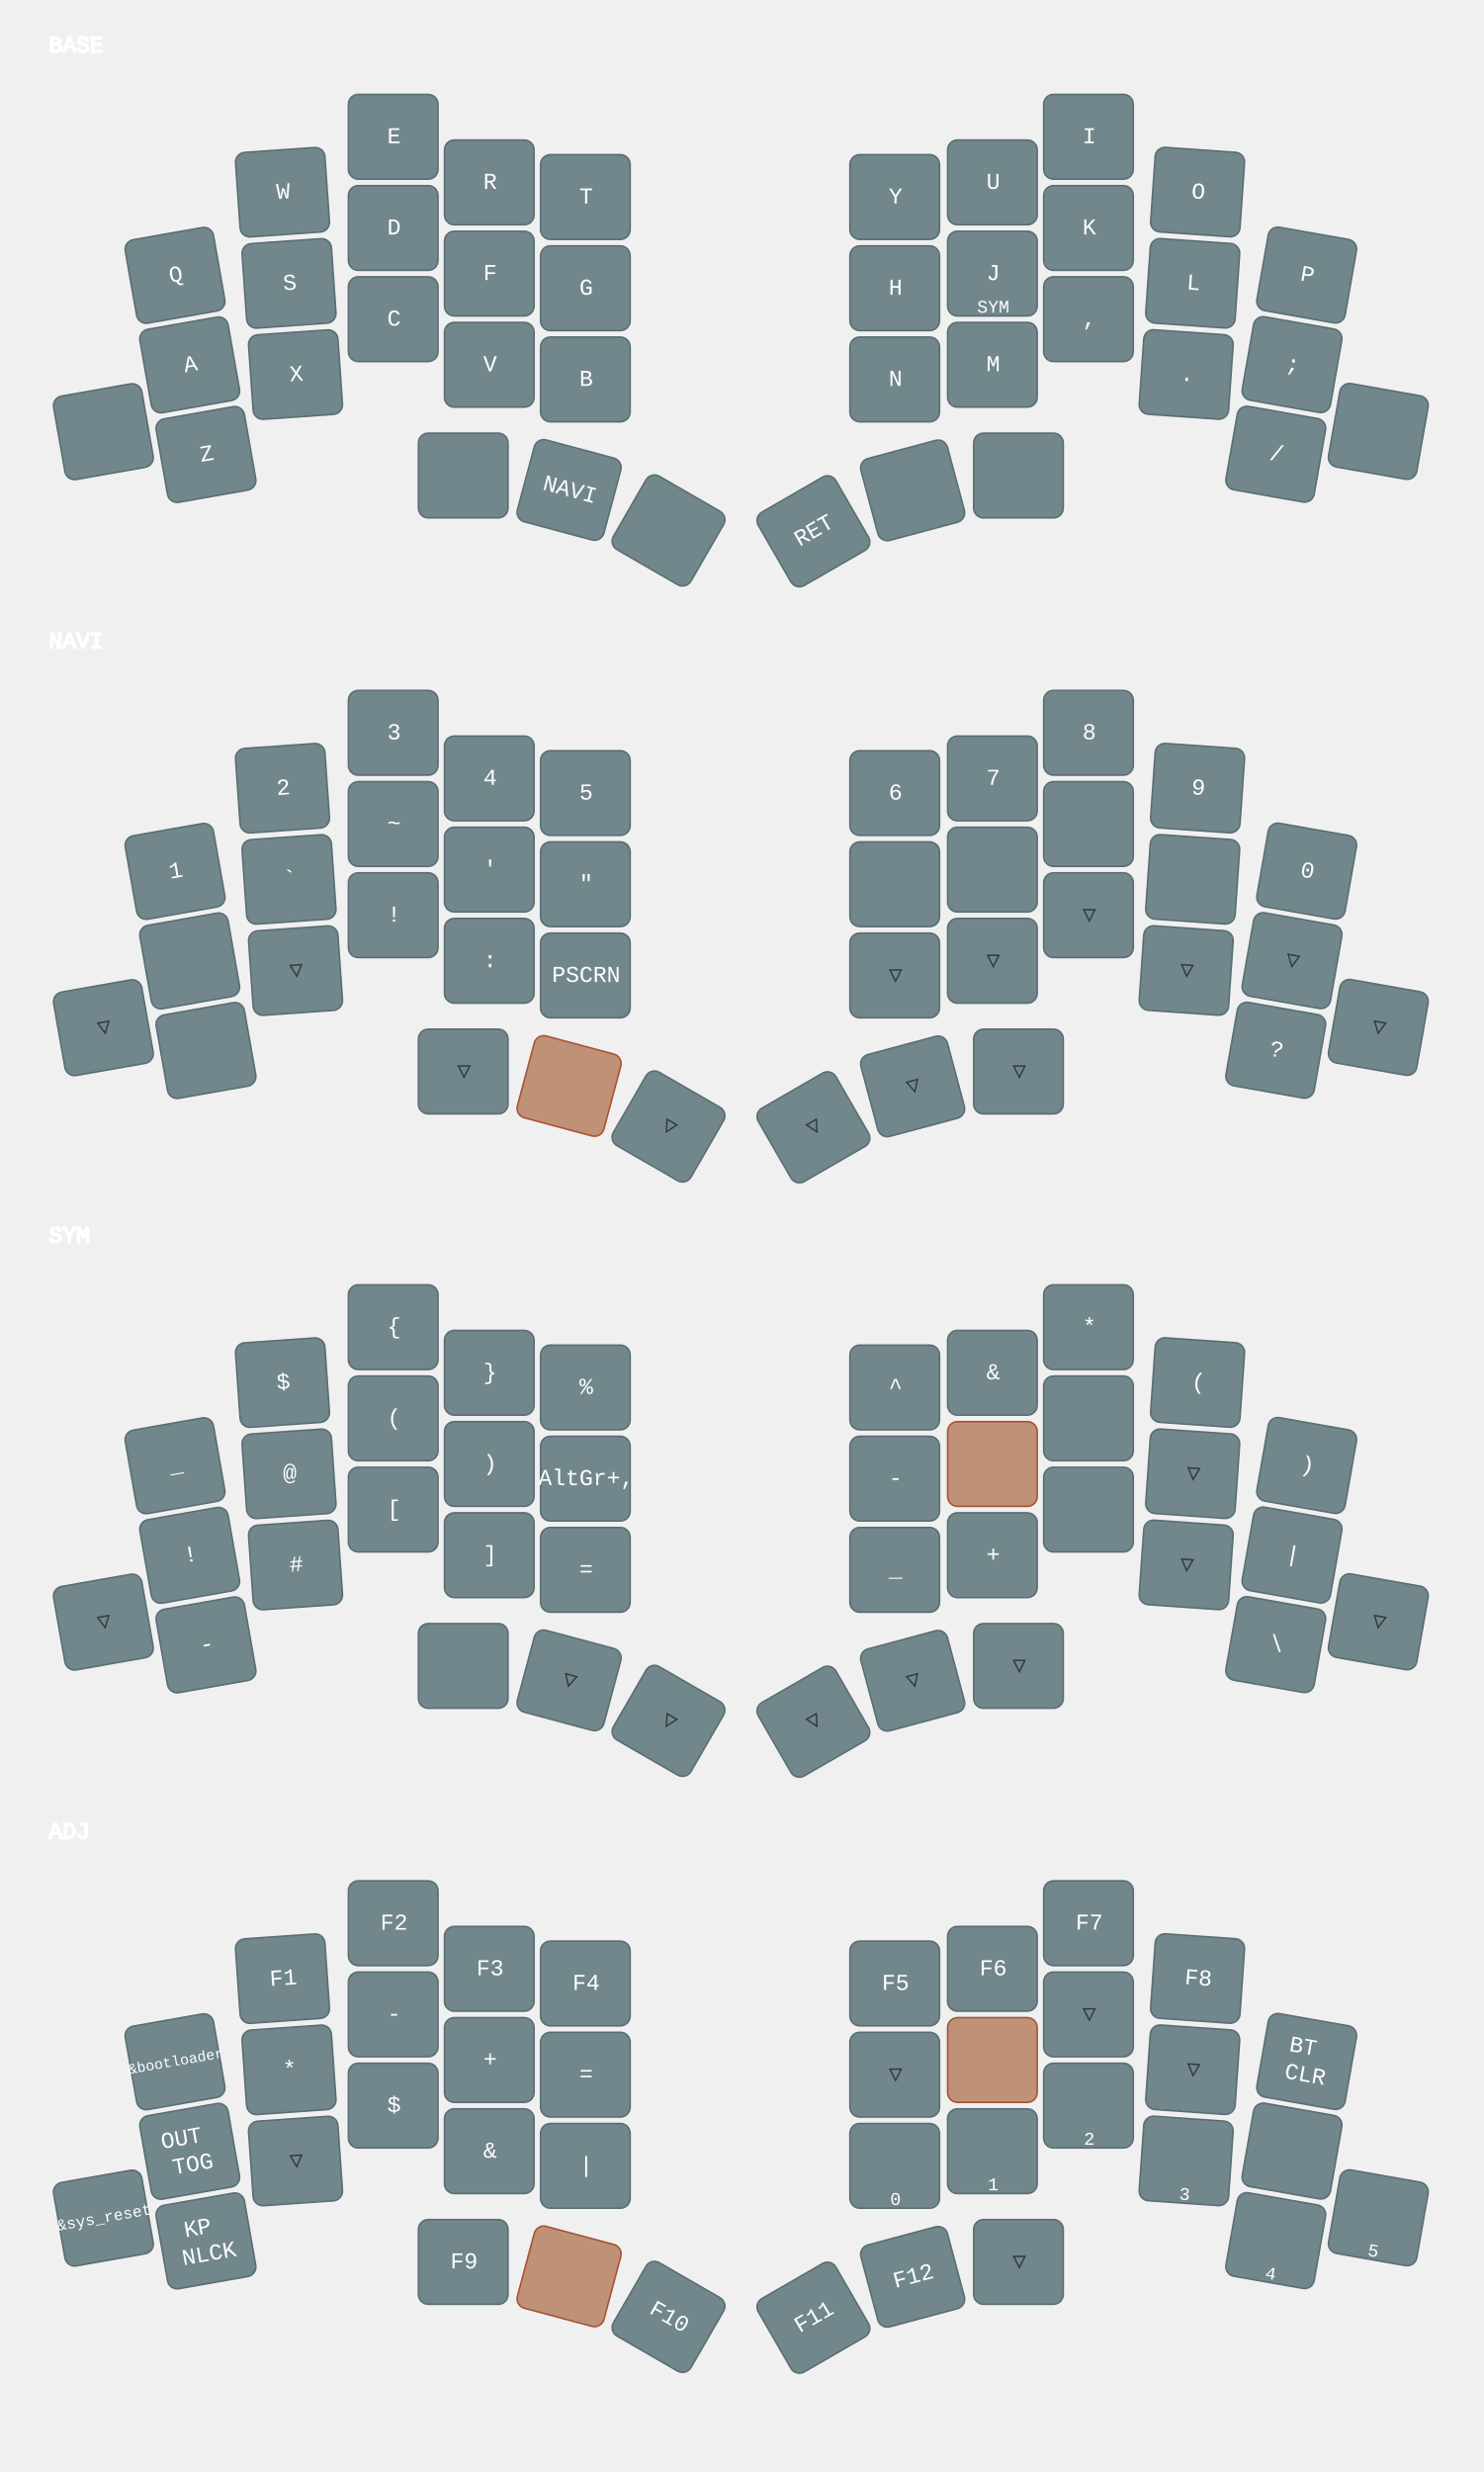
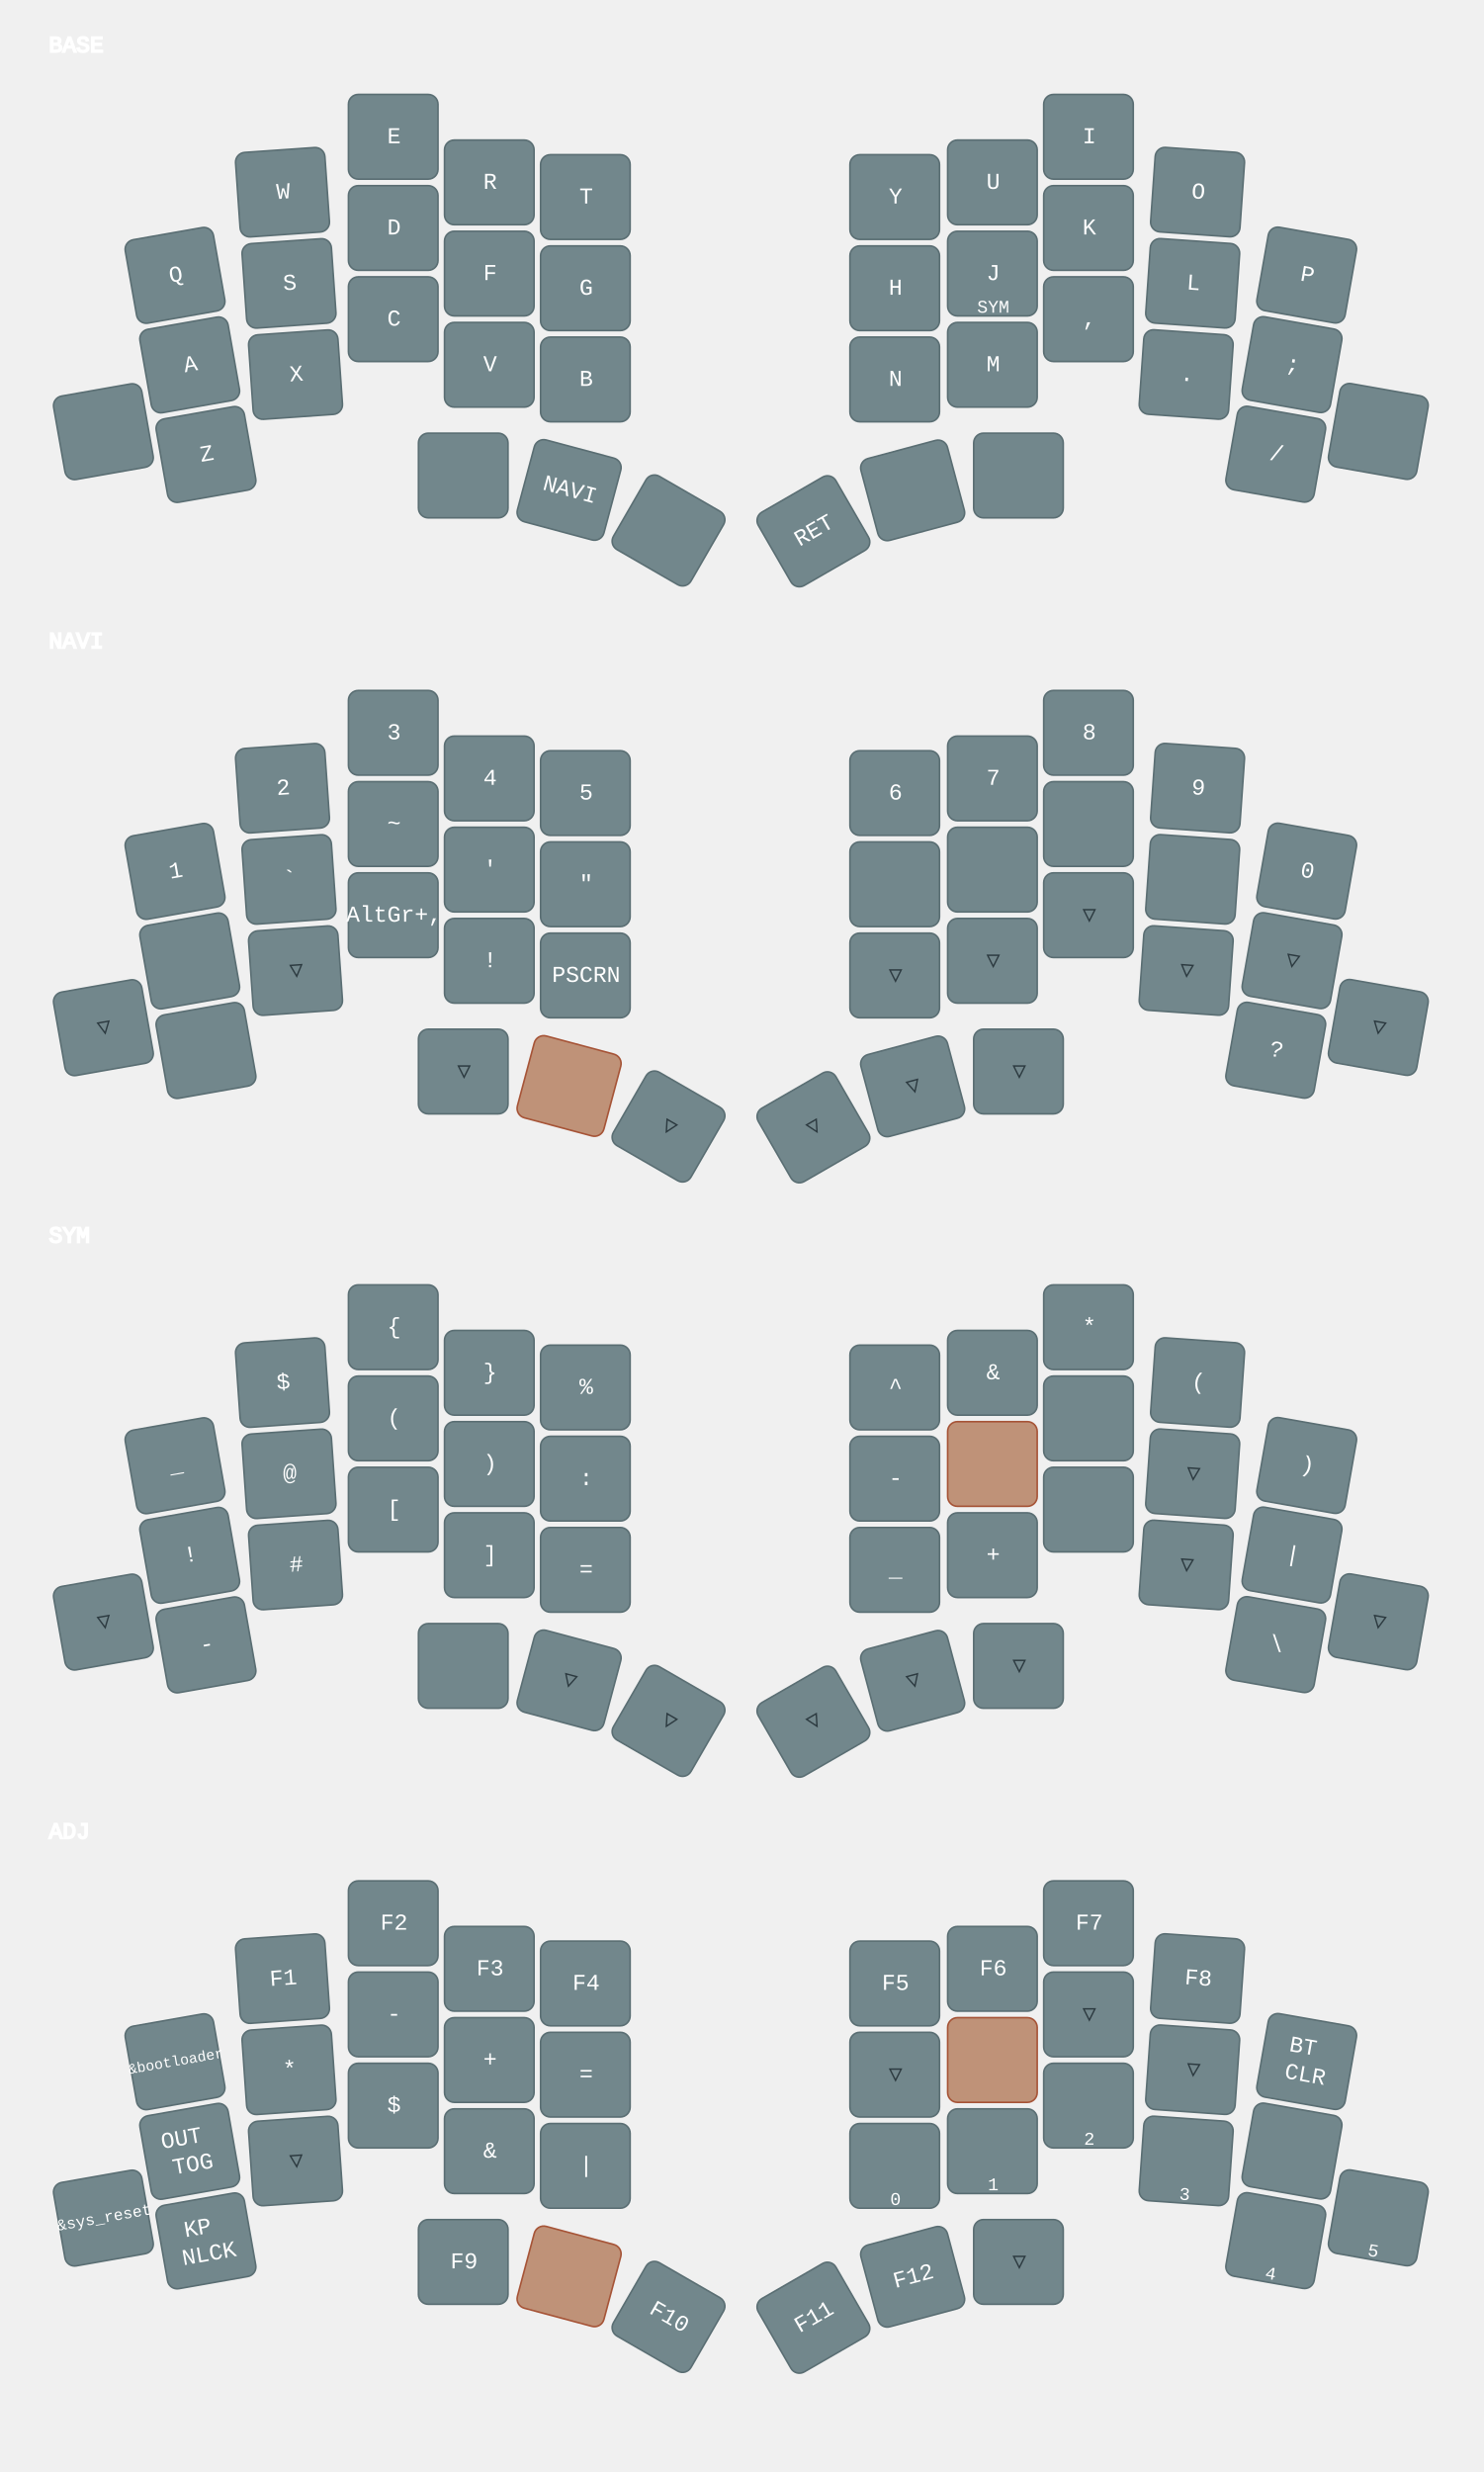
<svg xmlns="http://www.w3.org/2000/svg" xmlns:xlink="http://www.w3.org/1999/xlink" width="911" height="1518" viewBox="0 0 911 1518" class="keymap">
  <defs>/* start glyphs */
<svg id="mdi:apple-keyboard-command">
      <svg id="mdi-apple-keyboard-command" viewBox="0 0 24 24">
        <path d="M6,2A4,4 0 0,1 10,6V8H14V6A4,4 0 0,1 18,2A4,4 0 0,1 22,6A4,4 0 0,1 18,10H16V14H18A4,4 0 0,1 22,18A4,4 0 0,1 18,22A4,4 0 0,1 14,18V16H10V18A4,4 0 0,1 6,22A4,4 0 0,1 2,18A4,4 0 0,1 6,14H8V10H6A4,4 0 0,1 2,6A4,4 0 0,1 6,2M16,18A2,2 0 0,0 18,20A2,2 0 0,0 20,18A2,2 0 0,0 18,16H16V18M14,10H10V14H14V10M6,16A2,2 0 0,0 4,18A2,2 0 0,0 6,20A2,2 0 0,0 8,18V16H6M8,6A2,2 0 0,0 6,4A2,2 0 0,0 4,6A2,2 0 0,0 6,8H8V6M18,8A2,2 0 0,0 20,6A2,2 0 0,0 18,4A2,2 0 0,0 16,6V8H18Z" />
      </svg>
    </svg>
    <svg id="mdi:apple-keyboard-control">
      <svg id="mdi-apple-keyboard-control" viewBox="0 0 24 24">
        <path d="M19.78,11.78L18.36,13.19L12,6.83L5.64,13.19L4.22,11.78L12,4L19.78,11.78Z" />
      </svg>
    </svg>
    <svg id="mdi:apple-keyboard-option">
      <svg id="mdi-apple-keyboard-option" viewBox="0 0 24 24">
        <path d="M3,4H9.11L16.15,18H21V20H14.88L7.84,6H3V4M14,4H21V6H14V4Z" />
      </svg>
    </svg>
    <svg id="mdi:apple-keyboard-shift">
      <svg id="mdi-apple-keyboard-shift" viewBox="0 0 24 24">
        <path d="M15,18V12H17.17L12,6.83L6.83,12H9V18H15M12,4L22,14H17V20H7V14H2L12,4Z" />
      </svg>
    </svg>
    <svg id="mdi:arrow-down-bold">
      <svg id="mdi-arrow-down-bold" viewBox="0 0 24 24">
        <path d="M9,4H15V12H19.84L12,19.84L4.16,12H9V4Z" />
      </svg>
    </svg>
    <svg id="mdi:arrow-left-bold">
      <svg id="mdi-arrow-left-bold" viewBox="0 0 24 24">
        <path d="M20,9V15H12V19.84L4.16,12L12,4.16V9H20Z" />
      </svg>
    </svg>
    <svg id="mdi:arrow-right-bold">
      <svg id="mdi-arrow-right-bold" viewBox="0 0 24 24">
        <path d="M4,15V9H12V4.16L19.84,12L12,19.84V15H4Z" />
      </svg>
    </svg>
    <svg id="mdi:arrow-up-bold">
      <svg id="mdi-arrow-up-bold" viewBox="0 0 24 24">
        <path d="M15,20H9V12H4.16L12,4.16L19.84,12H15V20Z" />
      </svg>
    </svg>
    <svg id="mdi:backspace">
      <svg id="mdi-backspace" viewBox="0 0 24 24">
        <path d="M22,3H7C6.31,3 5.77,3.35 5.41,3.88L0,12L5.41,20.11C5.77,20.64 6.31,21 7,21H22A2,2 0 0,0 24,19V5A2,2 0 0,0 22,3M19,15.59L17.59,17L14,13.41L10.41,17L9,15.59L12.59,12L9,8.41L10.41,7L14,10.59L17.59,7L19,8.41L15.41,12" />
      </svg>
    </svg>
    <svg id="mdi:backspace-reverse-outline">
      <svg id="mdi-backspace-reverse-outline" viewBox="0 0 24 24">
        <path d="M5,15.59L6.41,17L10,13.41L13.59,17L15,15.59L11.41,12L15,8.41L13.59,7L10,10.59L6.41,7L5,8.41L8.59,12L5,15.59M2,3A2,2 0 0,0 0,5V19A2,2 0 0,0 2,21H17C17.69,21 18.23,20.64 18.59,20.11L24,12L18.59,3.88C18.23,3.35 17.69,3 17,3H2M2,5H17L21.72,12L17,19H2V5Z" />
      </svg>
    </svg>
    <svg id="mdi:bluetooth-connect">
      <svg id="mdi-bluetooth-connect" viewBox="0 0 24 24">
        <path d="M19,10L17,12L19,14L21,12M14.88,16.29L13,18.17V14.41M13,5.83L14.88,7.71L13,9.58M17.71,7.71L12,2H11V9.58L6.41,5L5,6.41L10.59,12L5,17.58L6.41,19L11,14.41V22H12L17.71,16.29L13.41,12M7,12L5,10L3,12L5,14L7,12Z" />
      </svg>
    </svg>
    <svg id="mdi:bluetooth-off">
      <svg id="mdi-bluetooth-off" viewBox="0 0 24 24">
        <path d="M13,5.83L14.88,7.71L13.28,9.31L14.69,10.72L17.71,7.7L12,2H11V7.03L13,9.03M5.41,4L4,5.41L10.59,12L5,17.59L6.41,19L11,14.41V22H12L16.29,17.71L18.59,20L20,18.59M13,18.17V14.41L14.88,16.29" />
      </svg>
    </svg>
    <svg id="mdi:keyboard-esc">
      <svg id="mdi-keyboard-esc" viewBox="0 0 24 24">
        <path d="M1 7H7V9H3V11H7V13H3V15H7V17H1V7M11 7H15V9H11V11H13C14.11 11 15 11.9 15 13V15C15 16.11 14.11 17 13 17H9V15H13V13H11C9.9 13 9 12.11 9 11V9C9 7.9 9.9 7 11 7M19 7H21C22.11 7 23 7.9 23 9V10H21V9H19V15H21V14H23V15C23 16.11 22.11 17 21 17H19C17.9 17 17 16.11 17 15V9C17 7.9 17.9 7 19 7Z" />
      </svg>
    </svg>
    <svg id="mdi:keyboard-space">
      <svg id="mdi-keyboard-space" viewBox="0 0 24 24">
        <path d="M3 15H5V19H19V15H21V19C21 20.1 20.1 21 19 21H5C3.9 21 3 20.1 3 19V15Z" />
      </svg>
    </svg>
    <svg id="mdi:keyboard-tab">
      <svg id="mdi-keyboard-tab" viewBox="0 0 24 24">
        <path d="M20,18H22V6H20M11.59,7.41L15.17,11H1V13H15.17L11.59,16.58L13,18L19,12L13,6L11.59,7.41Z" />
      </svg>
    </svg>
    <svg id="mdi:volume-high">
      <svg id="mdi-volume-high" viewBox="0 0 24 24">
        <path d="M14,3.23V5.29C16.89,6.15 19,8.83 19,12C19,15.17 16.89,17.84 14,18.7V20.77C18,19.86 21,16.28 21,12C21,7.72 18,4.14 14,3.23M16.5,12C16.5,10.23 15.5,8.71 14,7.97V16C15.5,15.29 16.5,13.76 16.5,12M3,9V15H7L12,20V4L7,9H3Z" />
      </svg>
    </svg>
    <svg id="mdi:volume-low">
      <svg id="mdi-volume-low" viewBox="0 0 24 24">
        <path d="M7,9V15H11L16,20V4L11,9H7Z" />
      </svg>
    </svg>
  </defs>/* end glyphs */
<style>/* inherit to force styles through use tags */
svg path {
    fill: inherit;
}

/* font and background color specifications */
svg.keymap {
    font-family: Menlo,SFMono-Regular,Consolas,Liberation Mono,monospace;
    font-size: 14px;
    font-kerning: normal;
    text-rendering: optimizeLegibility;
    fill: #FFF;
    background: #141F26;
}

/* default key styling */
rect.key {
    fill: #72878C;
    stroke: #5A6E73;
    stroke-width: 1;
}

/* default key side styling, only used is draw_key_sides is set */
rect.side {
    filter: brightness(90%);
}

/* color accent for combo boxes */
rect.combo, rect.combo-separate {
    fill: #54929b;
    stroke: #007772;
}

/* color accent for held keys */
rect.held, rect.combo.held {
    stroke: #A65437;
    fill: #BF9278;
    line-height: 2;
}

/* color accent for ghost (optional) keys */
rect.ghost, rect.combo.ghost {
    stroke-dasharray: 4, 4;
    stroke-width: 2;
}

text {
    text-anchor: middle;
    dominant-baseline: middle;
}

/* styling for layer labels */
text.label {
    text-anchor: start;
    stroke: white;
    paint-order: stroke;
}

/* styling for combo tap, and key hold/shifted label text */
text.combo, text.hold, text.shifted {
    font-size: 11px;
}

text.hold {
    text-anchor: middle;
    dominant-baseline: auto;
}

text.shifted {
    text-anchor: middle;
    dominant-baseline: hanging;
}

/* styling for hold/shifted label text in combo box */
text.combo.hold, text.combo.shifted {
    font-size: 8px;
}

/* lighter symbol for transparent keys */
text.trans {
    fill: #2C3A40;
}

/* styling for combo dendrons */
path.combo {
    stroke-width: 1;
    stroke: gray;
    fill: none;
}

/* Start Tabler Icons Cleanup */
/* cannot use height/width with glyphs */
.icon-tabler &gt; path {
    fill: inherit;
    stroke: inherit;
    stroke-width: 2;
}
/* hide tabler's default box */
.icon-tabler &gt; path[stroke="none"][fill="none"] {
    visibility: hidden;
}
/* End Tabler Icons Cleanup */
</style>
  <g transform="translate(30, 0)" class="layer-BASE">
    <text x="0" y="28" class="label" id="BASE">BASE</text>
    <g transform="translate(0, 56)">
      <g transform="translate(78, 113) rotate(-10.0)" class="key keypos-0">
        <rect rx="6" ry="6" x="-28" y="-26" width="55" height="52" class="key" />
        <text x="0" y="0" class="key tap">Q</text>
      </g>
      <g transform="translate(144, 62) rotate(-4.0)" class="key keypos-1">
        <rect rx="6" ry="6" x="-28" y="-26" width="55" height="52" class="key" />
        <text x="0" y="0" class="key tap">W</text>
      </g>
      <g transform="translate(212, 28)" class="key keypos-2">
        <rect rx="6" ry="6" x="-28" y="-26" width="55" height="52" class="key" />
        <text x="0" y="0" class="key tap">E</text>
      </g>
      <g transform="translate(271, 56)" class="key keypos-3">
        <rect rx="6" ry="6" x="-28" y="-26" width="55" height="52" class="key" />
        <text x="0" y="0" class="key tap">R</text>
      </g>
      <g transform="translate(330, 65)" class="key keypos-4">
        <rect rx="6" ry="6" x="-28" y="-26" width="55" height="52" class="key" />
        <text x="0" y="0" class="key tap">T</text>
      </g>
      <g transform="translate(520, 65)" class="key keypos-5">
        <rect rx="6" ry="6" x="-28" y="-26" width="55" height="52" class="key" />
        <text x="0" y="0" class="key tap">Y</text>
      </g>
      <g transform="translate(580, 56)" class="key keypos-6">
        <rect rx="6" ry="6" x="-28" y="-26" width="55" height="52" class="key" />
        <text x="0" y="0" class="key tap">U</text>
      </g>
      <g transform="translate(639, 28)" class="key keypos-7">
        <rect rx="6" ry="6" x="-28" y="-26" width="55" height="52" class="key" />
        <text x="0" y="0" class="key tap">I</text>
      </g>
      <g transform="translate(706, 62) rotate(4.0)" class="key keypos-8">
        <rect rx="6" ry="6" x="-28" y="-26" width="55" height="52" class="key" />
        <text x="0" y="0" class="key tap">O</text>
      </g>
      <g transform="translate(773, 113) rotate(10.0)" class="key keypos-9">
        <rect rx="6" ry="6" x="-28" y="-26" width="55" height="52" class="key" />
        <text x="0" y="0" class="key tap">P</text>
      </g>
      <g transform="translate(87, 168) rotate(-10.0)" class="key keypos-10">
        <rect rx="6" ry="6" x="-28" y="-26" width="55" height="52" class="key" />
        <text x="0" y="0" class="key tap">A</text>
      </g>
      <g transform="translate(148, 118) rotate(-4.0)" class="key keypos-11">
        <rect rx="6" ry="6" x="-28" y="-26" width="55" height="52" class="key" />
        <text x="0" y="0" class="key tap">S</text>
        <use href="#mdi:apple-keyboard-shift" xlink:href="#mdi:apple-keyboard-shift" x="-6" y="12" height="12" width="12.0" class="key hold glyph mdi:apple-keyboard-shift" />
      </g>
      <g transform="translate(212, 84)" class="key keypos-12">
        <rect rx="6" ry="6" x="-28" y="-26" width="55" height="52" class="key" />
        <text x="0" y="0" class="key tap">D</text>
        <use href="#mdi:apple-keyboard-command" xlink:href="#mdi:apple-keyboard-command" x="-6" y="12" height="12" width="12.0" class="key hold glyph mdi:apple-keyboard-command" />
      </g>
      <g transform="translate(271, 112)" class="key keypos-13">
        <rect rx="6" ry="6" x="-28" y="-26" width="55" height="52" class="key" />
        <text x="0" y="0" class="key tap">F</text>
        <use href="#mdi:apple-keyboard-control" xlink:href="#mdi:apple-keyboard-control" x="-6" y="12" height="12" width="12.0" class="key hold glyph mdi:apple-keyboard-control" />
      </g>
      <g transform="translate(330, 121)" class="key keypos-14">
        <rect rx="6" ry="6" x="-28" y="-26" width="55" height="52" class="key" />
        <text x="0" y="0" class="key tap">G</text>
      </g>
      <g transform="translate(520, 121)" class="key keypos-15">
        <rect rx="6" ry="6" x="-28" y="-26" width="55" height="52" class="key" />
        <text x="0" y="0" class="key tap">H</text>
      </g>
      <g transform="translate(580, 112)" class="key keypos-16">
        <rect rx="6" ry="6" x="-28" y="-26" width="55" height="52" class="key" />
        <text x="0" y="0" class="key tap">J</text>
        <a href="#SYM">
          <text x="0" y="24" class="key hold layer-activator">SYM</text>
        </a>
      </g>
      <g transform="translate(639, 84)" class="key keypos-17">
        <rect rx="6" ry="6" x="-28" y="-26" width="55" height="52" class="key" />
        <text x="0" y="0" class="key tap">K</text>
      </g>
      <g transform="translate(703, 118) rotate(4.0)" class="key keypos-18">
        <rect rx="6" ry="6" x="-28" y="-26" width="55" height="52" class="key" />
        <text x="0" y="0" class="key tap">L</text>
      </g>
      <g transform="translate(764, 168) rotate(10.0)" class="key keypos-19">
        <rect rx="6" ry="6" x="-28" y="-26" width="55" height="52" class="key" />
        <text x="0" y="0" class="key tap">;</text>
      </g>
      <g transform="translate(34, 209) rotate(-10.0)" class="key keypos-20">
        <rect rx="6" ry="6" x="-28" y="-26" width="55" height="52" class="key" />
        <use href="#mdi:keyboard-esc" xlink:href="#mdi:keyboard-esc" x="-7" y="-7" height="14" width="14.0" class="key tap glyph mdi:keyboard-esc" />
        <use href="#mdi:apple-keyboard-control" xlink:href="#mdi:apple-keyboard-control" x="-6" y="12" height="12" width="12.0" class="key hold glyph mdi:apple-keyboard-control" />
      </g>
      <g transform="translate(97, 223) rotate(-10.0)" class="key keypos-21">
        <rect rx="6" ry="6" x="-28" y="-26" width="55" height="52" class="key" />
        <text x="0" y="0" class="key tap">Z</text>
      </g>
      <g transform="translate(152, 174) rotate(-4.0)" class="key keypos-22">
        <rect rx="6" ry="6" x="-28" y="-26" width="55" height="52" class="key" />
        <text x="0" y="0" class="key tap">X</text>
      </g>
      <g transform="translate(212, 140)" class="key keypos-23">
        <rect rx="6" ry="6" x="-28" y="-26" width="55" height="52" class="key" />
        <text x="0" y="0" class="key tap">C</text>
      </g>
      <g transform="translate(271, 168)" class="key keypos-24">
        <rect rx="6" ry="6" x="-28" y="-26" width="55" height="52" class="key" />
        <text x="0" y="0" class="key tap">V</text>
      </g>
      <g transform="translate(330, 177)" class="key keypos-25">
        <rect rx="6" ry="6" x="-28" y="-26" width="55" height="52" class="key" />
        <text x="0" y="0" class="key tap">B</text>
      </g>
      <g transform="translate(520, 177)" class="key keypos-26">
        <rect rx="6" ry="6" x="-28" y="-26" width="55" height="52" class="key" />
        <text x="0" y="0" class="key tap">N</text>
      </g>
      <g transform="translate(580, 168)" class="key keypos-27">
        <rect rx="6" ry="6" x="-28" y="-26" width="55" height="52" class="key" />
        <text x="0" y="0" class="key tap">M</text>
      </g>
      <g transform="translate(639, 140)" class="key keypos-28">
        <rect rx="6" ry="6" x="-28" y="-26" width="55" height="52" class="key" />
        <text x="0" y="0" class="key tap">,</text>
      </g>
      <g transform="translate(699, 174) rotate(4.0)" class="key keypos-29">
        <rect rx="6" ry="6" x="-28" y="-26" width="55" height="52" class="key" />
        <text x="0" y="0" class="key tap">.</text>
      </g>
      <g transform="translate(754, 223) rotate(10.0)" class="key keypos-30">
        <rect rx="6" ry="6" x="-28" y="-26" width="55" height="52" class="key" />
        <text x="0" y="0" class="key tap">/</text>
      </g>
      <g transform="translate(817, 209) rotate(10.0)" class="key keypos-31">
        <rect rx="6" ry="6" x="-28" y="-26" width="55" height="52" class="key" />
        <use href="#mdi:apple-keyboard-shift" xlink:href="#mdi:apple-keyboard-shift" x="-7" y="-7" height="14" width="14.0" class="key tap glyph mdi:apple-keyboard-shift" />
      </g>
      <g transform="translate(255, 236)" class="key keypos-32">
        <rect rx="6" ry="6" x="-28" y="-26" width="55" height="52" class="key" />
        <use href="#mdi:backspace" xlink:href="#mdi:backspace" x="-7" y="-7" height="14" width="14.0" class="key tap glyph mdi:backspace" />
        <use href="#mdi:apple-keyboard-command" xlink:href="#mdi:apple-keyboard-command" x="-6" y="12" height="12" width="12.0" class="key hold glyph mdi:apple-keyboard-command" />
      </g>
      <g transform="translate(320, 245) rotate(15.0)" class="key keypos-33">
        <rect rx="6" ry="6" x="-28" y="-26" width="55" height="52" class="key" />
        <a href="#NAVI">
          <text x="0" y="0" class="key tap layer-activator">NAVI</text>
        </a>
      </g>
      <g transform="translate(381, 270) rotate(30.0)" class="key backspace keypos-34">
        <rect rx="6" ry="6" x="-28" y="-26" width="55" height="52" class="key backspace" />
        <use href="#mdi:backspace" xlink:href="#mdi:backspace" x="-7" y="-7" height="14" width="14.0" class="key backspace tap glyph mdi:backspace" />
      </g>
      <g transform="translate(470, 270) rotate(-30.0)" class="key keypos-35">
        <rect rx="6" ry="6" x="-28" y="-26" width="55" height="52" class="key" />
        <text x="0" y="0" class="key tap">RET</text>
      </g>
      <g transform="translate(531, 245) rotate(-15.0)" class="key keypos-36">
        <rect rx="6" ry="6" x="-28" y="-26" width="55" height="52" class="key" />
        <use href="#mdi:keyboard-space" xlink:href="#mdi:keyboard-space" x="-7" y="-7" height="14" width="14.0" class="key tap glyph mdi:keyboard-space" />
      </g>
      <g transform="translate(596, 236)" class="key keypos-37">
        <rect rx="6" ry="6" x="-28" y="-26" width="55" height="52" class="key" />
        <use href="#mdi:keyboard-esc" xlink:href="#mdi:keyboard-esc" x="-7" y="-7" height="14" width="14.0" class="key tap glyph mdi:keyboard-esc" />
        <use href="#mdi:apple-keyboard-option" xlink:href="#mdi:apple-keyboard-option" x="-6" y="12" height="12" width="12.0" class="key hold glyph mdi:apple-keyboard-option" />
      </g>
    </g>
  </g>
  <g transform="translate(30, 366)" class="layer-NAVI">
    <text x="0" y="28" class="label" id="NAVI">NAVI</text>
    <g transform="translate(0, 56)">
      <g transform="translate(78, 113) rotate(-10.0)" class="key keypos-0">
        <rect rx="6" ry="6" x="-28" y="-26" width="55" height="52" class="key" />
        <text x="0" y="0" class="key tap">1</text>
      </g>
      <g transform="translate(144, 62) rotate(-4.0)" class="key keypos-1">
        <rect rx="6" ry="6" x="-28" y="-26" width="55" height="52" class="key" />
        <text x="0" y="0" class="key tap">2</text>
      </g>
      <g transform="translate(212, 28)" class="key keypos-2">
        <rect rx="6" ry="6" x="-28" y="-26" width="55" height="52" class="key" />
        <text x="0" y="0" class="key tap">3</text>
      </g>
      <g transform="translate(271, 56)" class="key keypos-3">
        <rect rx="6" ry="6" x="-28" y="-26" width="55" height="52" class="key" />
        <text x="0" y="0" class="key tap">4</text>
      </g>
      <g transform="translate(330, 65)" class="key keypos-4">
        <rect rx="6" ry="6" x="-28" y="-26" width="55" height="52" class="key" />
        <text x="0" y="0" class="key tap">5</text>
      </g>
      <g transform="translate(520, 65)" class="key keypos-5">
        <rect rx="6" ry="6" x="-28" y="-26" width="55" height="52" class="key" />
        <text x="0" y="0" class="key tap">6</text>
      </g>
      <g transform="translate(580, 56)" class="key keypos-6">
        <rect rx="6" ry="6" x="-28" y="-26" width="55" height="52" class="key" />
        <text x="0" y="0" class="key tap">7</text>
      </g>
      <g transform="translate(639, 28)" class="key keypos-7">
        <rect rx="6" ry="6" x="-28" y="-26" width="55" height="52" class="key" />
        <text x="0" y="0" class="key tap">8</text>
      </g>
      <g transform="translate(706, 62) rotate(4.0)" class="key keypos-8">
        <rect rx="6" ry="6" x="-28" y="-26" width="55" height="52" class="key" />
        <text x="0" y="0" class="key tap">9</text>
      </g>
      <g transform="translate(773, 113) rotate(10.0)" class="key keypos-9">
        <rect rx="6" ry="6" x="-28" y="-26" width="55" height="52" class="key" />
        <text x="0" y="0" class="key tap">0</text>
      </g>
      <g transform="translate(87, 168) rotate(-10.0)" class="key keypos-10">
        <rect rx="6" ry="6" x="-28" y="-26" width="55" height="52" class="key" />
        <use href="#mdi:keyboard-tab" xlink:href="#mdi:keyboard-tab" x="-7" y="-7" height="14" width="14.0" class="key tap glyph mdi:keyboard-tab" />
      </g>
      <g transform="translate(148, 118) rotate(-4.0)" class="key keypos-11">
        <rect rx="6" ry="6" x="-28" y="-26" width="55" height="52" class="key" />
        <text x="0" y="0" class="key tap">`</text>
      </g>
      <g transform="translate(212, 84)" class="key keypos-12">
        <rect rx="6" ry="6" x="-28" y="-26" width="55" height="52" class="key" />
        <text x="0" y="0" class="key tap">~</text>
      </g>
      <g transform="translate(271, 112)" class="key keypos-13">
        <rect rx="6" ry="6" x="-28" y="-26" width="55" height="52" class="key" />
        <text x="0" y="0" class="key tap">'</text>
      </g>
      <g transform="translate(330, 121)" class="key keypos-14">
        <rect rx="6" ry="6" x="-28" y="-26" width="55" height="52" class="key" />
        <text x="0" y="0" class="key tap">"</text>
      </g>
      <g transform="translate(520, 121)" class="key keypos-15">
        <rect rx="6" ry="6" x="-28" y="-26" width="55" height="52" class="key" />
        <use href="#mdi:arrow-left-bold" xlink:href="#mdi:arrow-left-bold" x="-7" y="-7" height="14" width="14.0" class="key tap glyph mdi:arrow-left-bold" />
      </g>
      <g transform="translate(580, 112)" class="key keypos-16">
        <rect rx="6" ry="6" x="-28" y="-26" width="55" height="52" class="key" />
        <use href="#mdi:arrow-down-bold" xlink:href="#mdi:arrow-down-bold" x="-7" y="-7" height="14" width="14.0" class="key tap glyph mdi:arrow-down-bold" />
      </g>
      <g transform="translate(639, 84)" class="key keypos-17">
        <rect rx="6" ry="6" x="-28" y="-26" width="55" height="52" class="key" />
        <use href="#mdi:arrow-up-bold" xlink:href="#mdi:arrow-up-bold" x="-7" y="-7" height="14" width="14.0" class="key tap glyph mdi:arrow-up-bold" />
      </g>
      <g transform="translate(703, 118) rotate(4.0)" class="key keypos-18">
        <rect rx="6" ry="6" x="-28" y="-26" width="55" height="52" class="key" />
        <use href="#mdi:arrow-right-bold" xlink:href="#mdi:arrow-right-bold" x="-7" y="-7" height="14" width="14.0" class="key tap glyph mdi:arrow-right-bold" />
      </g>
      <g transform="translate(764, 168) rotate(10.0)" class="key trans keypos-19">
        <rect rx="6" ry="6" x="-28" y="-26" width="55" height="52" class="key trans" />
        <text x="0" y="0" class="key trans tap">▽</text>
      </g>
      <g transform="translate(34, 209) rotate(-10.0)" class="key trans keypos-20">
        <rect rx="6" ry="6" x="-28" y="-26" width="55" height="52" class="key trans" />
        <text x="0" y="0" class="key trans tap">▽</text>
      </g>
      <g transform="translate(97, 223) rotate(-10.0)" class="key keypos-21">
        <rect rx="6" ry="6" x="-28" y="-26" width="55" height="52" class="key" />
        <use href="#mdi:apple-keyboard-shift" xlink:href="#mdi:apple-keyboard-shift" x="-7" y="-7" height="14" width="14.0" class="key tap glyph mdi:apple-keyboard-shift" />
      </g>
      <g transform="translate(152, 174) rotate(-4.0)" class="key trans keypos-22">
        <rect rx="6" ry="6" x="-28" y="-26" width="55" height="52" class="key trans" />
        <text x="0" y="0" class="key trans tap">▽</text>
      </g>
      <g transform="translate(212, 140)" class="key keypos-23">
        <rect rx="6" ry="6" x="-28" y="-26" width="55" height="52" class="key" />
+         <text x="0" y="0" class="key tap">AltGr+,</text>
+       </g>
+       <g transform="translate(271, 168)" class="key keypos-24">
+         <rect rx="6" ry="6" x="-28" y="-26" width="55" height="52" class="key" />
        <text x="0" y="0" class="key tap">!</text>
-       </g>
-       <g transform="translate(271, 168)" class="key keypos-24">
-         <rect rx="6" ry="6" x="-28" y="-26" width="55" height="52" class="key" />
-         <text x="0" y="0" class="key tap">:</text>
      </g>
      <g transform="translate(330, 177)" class="key keypos-25">
        <rect rx="6" ry="6" x="-28" y="-26" width="55" height="52" class="key" />
        <text x="0" y="0" class="key tap">PSCRN</text>
      </g>
      <g transform="translate(520, 177)" class="key trans keypos-26">
        <rect rx="6" ry="6" x="-28" y="-26" width="55" height="52" class="key trans" />
        <text x="0" y="0" class="key trans tap">▽</text>
      </g>
      <g transform="translate(580, 168)" class="key trans keypos-27">
        <rect rx="6" ry="6" x="-28" y="-26" width="55" height="52" class="key trans" />
        <text x="0" y="0" class="key trans tap">▽</text>
      </g>
      <g transform="translate(639, 140)" class="key trans keypos-28">
        <rect rx="6" ry="6" x="-28" y="-26" width="55" height="52" class="key trans" />
        <text x="0" y="0" class="key trans tap">▽</text>
      </g>
      <g transform="translate(699, 174) rotate(4.0)" class="key trans keypos-29">
        <rect rx="6" ry="6" x="-28" y="-26" width="55" height="52" class="key trans" />
        <text x="0" y="0" class="key trans tap">▽</text>
      </g>
      <g transform="translate(754, 223) rotate(10.0)" class="key keypos-30">
        <rect rx="6" ry="6" x="-28" y="-26" width="55" height="52" class="key" />
        <text x="0" y="0" class="key tap">?</text>
      </g>
      <g transform="translate(817, 209) rotate(10.0)" class="key trans keypos-31">
        <rect rx="6" ry="6" x="-28" y="-26" width="55" height="52" class="key trans" />
        <text x="0" y="0" class="key trans tap">▽</text>
      </g>
      <g transform="translate(255, 236)" class="key trans keypos-32">
        <rect rx="6" ry="6" x="-28" y="-26" width="55" height="52" class="key trans" />
        <text x="0" y="0" class="key trans tap">▽</text>
      </g>
      <g transform="translate(320, 245) rotate(15.0)" class="key held keypos-33">
        <rect rx="6" ry="6" x="-28" y="-26" width="55" height="52" class="key held" />
      </g>
      <g transform="translate(381, 270) rotate(30.0)" class="key trans keypos-34">
        <rect rx="6" ry="6" x="-28" y="-26" width="55" height="52" class="key trans" />
        <text x="0" y="0" class="key trans tap">▽</text>
      </g>
      <g transform="translate(470, 270) rotate(-30.0)" class="key trans keypos-35">
        <rect rx="6" ry="6" x="-28" y="-26" width="55" height="52" class="key trans" />
        <text x="0" y="0" class="key trans tap">▽</text>
      </g>
      <g transform="translate(531, 245) rotate(-15.0)" class="key trans keypos-36">
        <rect rx="6" ry="6" x="-28" y="-26" width="55" height="52" class="key trans" />
        <text x="0" y="0" class="key trans tap">▽</text>
      </g>
      <g transform="translate(596, 236)" class="key trans keypos-37">
        <rect rx="6" ry="6" x="-28" y="-26" width="55" height="52" class="key trans" />
        <text x="0" y="0" class="key trans tap">▽</text>
      </g>
    </g>
  </g>
  <g transform="translate(30, 731)" class="layer-SYM">
    <text x="0" y="28" class="label" id="SYM">SYM</text>
    <g transform="translate(0, 56)">
      <g transform="translate(78, 113) rotate(-10.0)" class="key keypos-0">
        <rect rx="6" ry="6" x="-28" y="-26" width="55" height="52" class="key" />
        <text x="0" y="0" class="key tap">_</text>
      </g>
      <g transform="translate(144, 62) rotate(-4.0)" class="key keypos-1">
        <rect rx="6" ry="6" x="-28" y="-26" width="55" height="52" class="key" />
        <text x="0" y="0" class="key tap">$</text>
      </g>
      <g transform="translate(212, 28)" class="key keypos-2">
        <rect rx="6" ry="6" x="-28" y="-26" width="55" height="52" class="key" />
        <text x="0" y="0" class="key tap">{</text>
      </g>
      <g transform="translate(271, 56)" class="key keypos-3">
        <rect rx="6" ry="6" x="-28" y="-26" width="55" height="52" class="key" />
        <text x="0" y="0" class="key tap">}</text>
      </g>
      <g transform="translate(330, 65)" class="key keypos-4">
        <rect rx="6" ry="6" x="-28" y="-26" width="55" height="52" class="key" />
        <text x="0" y="0" class="key tap">%</text>
      </g>
      <g transform="translate(520, 65)" class="key keypos-5">
        <rect rx="6" ry="6" x="-28" y="-26" width="55" height="52" class="key" />
        <text x="0" y="0" class="key tap">^</text>
      </g>
      <g transform="translate(580, 56)" class="key keypos-6">
        <rect rx="6" ry="6" x="-28" y="-26" width="55" height="52" class="key" />
        <text x="0" y="0" class="key tap">&amp;</text>
      </g>
      <g transform="translate(639, 28)" class="key keypos-7">
        <rect rx="6" ry="6" x="-28" y="-26" width="55" height="52" class="key" />
        <text x="0" y="0" class="key tap">*</text>
      </g>
      <g transform="translate(706, 62) rotate(4.0)" class="key keypos-8">
        <rect rx="6" ry="6" x="-28" y="-26" width="55" height="52" class="key" />
        <text x="0" y="0" class="key tap">(</text>
      </g>
      <g transform="translate(773, 113) rotate(10.0)" class="key keypos-9">
        <rect rx="6" ry="6" x="-28" y="-26" width="55" height="52" class="key" />
        <text x="0" y="0" class="key tap">)</text>
      </g>
      <g transform="translate(87, 168) rotate(-10.0)" class="key keypos-10">
        <rect rx="6" ry="6" x="-28" y="-26" width="55" height="52" class="key" />
        <text x="0" y="0" class="key tap">!</text>
      </g>
      <g transform="translate(148, 118) rotate(-4.0)" class="key keypos-11">
        <rect rx="6" ry="6" x="-28" y="-26" width="55" height="52" class="key" />
        <text x="0" y="0" class="key tap">@</text>
      </g>
      <g transform="translate(212, 84)" class="key keypos-12">
        <rect rx="6" ry="6" x="-28" y="-26" width="55" height="52" class="key" />
        <text x="0" y="0" class="key tap">(</text>
      </g>
      <g transform="translate(271, 112)" class="key keypos-13">
        <rect rx="6" ry="6" x="-28" y="-26" width="55" height="52" class="key" />
        <text x="0" y="0" class="key tap">)</text>
      </g>
      <g transform="translate(330, 121)" class="key keypos-14">
        <rect rx="6" ry="6" x="-28" y="-26" width="55" height="52" class="key" />
-         <text x="0" y="0" class="key tap">AltGr+,</text>
+         <text x="0" y="0" class="key tap">:</text>
      </g>
      <g transform="translate(520, 121)" class="key keypos-15">
        <rect rx="6" ry="6" x="-28" y="-26" width="55" height="52" class="key" />
        <text x="0" y="0" class="key tap">-</text>
      </g>
      <g transform="translate(580, 112)" class="key held keypos-16">
        <rect rx="6" ry="6" x="-28" y="-26" width="55" height="52" class="key held" />
      </g>
      <g transform="translate(639, 84)" class="key keypos-17">
        <rect rx="6" ry="6" x="-28" y="-26" width="55" height="52" class="key" />
        <use href="#mdi:volume-high" xlink:href="#mdi:volume-high" x="-7" y="-7" height="14" width="14.0" class="key tap glyph mdi:volume-high" />
      </g>
      <g transform="translate(703, 118) rotate(4.0)" class="key trans keypos-18">
        <rect rx="6" ry="6" x="-28" y="-26" width="55" height="52" class="key trans" />
        <text x="0" y="0" class="key trans tap">▽</text>
      </g>
      <g transform="translate(764, 168) rotate(10.0)" class="key keypos-19">
        <rect rx="6" ry="6" x="-28" y="-26" width="55" height="52" class="key" />
        <text x="0" y="0" class="key tap">|</text>
      </g>
      <g transform="translate(34, 209) rotate(-10.0)" class="key trans keypos-20">
        <rect rx="6" ry="6" x="-28" y="-26" width="55" height="52" class="key trans" />
        <text x="0" y="0" class="key trans tap">▽</text>
      </g>
      <g transform="translate(97, 223) rotate(-10.0)" class="key keypos-21">
        <rect rx="6" ry="6" x="-28" y="-26" width="55" height="52" class="key" />
        <text x="0" y="0" class="key tap">-</text>
      </g>
      <g transform="translate(152, 174) rotate(-4.0)" class="key keypos-22">
        <rect rx="6" ry="6" x="-28" y="-26" width="55" height="52" class="key" />
        <text x="0" y="0" class="key tap">#</text>
      </g>
      <g transform="translate(212, 140)" class="key keypos-23">
        <rect rx="6" ry="6" x="-28" y="-26" width="55" height="52" class="key" />
        <text x="0" y="0" class="key tap">[</text>
      </g>
      <g transform="translate(271, 168)" class="key keypos-24">
        <rect rx="6" ry="6" x="-28" y="-26" width="55" height="52" class="key" />
        <text x="0" y="0" class="key tap">]</text>
      </g>
      <g transform="translate(330, 177)" class="key keypos-25">
        <rect rx="6" ry="6" x="-28" y="-26" width="55" height="52" class="key" />
        <text x="0" y="0" class="key tap">=</text>
      </g>
      <g transform="translate(520, 177)" class="key keypos-26">
        <rect rx="6" ry="6" x="-28" y="-26" width="55" height="52" class="key" />
        <text x="0" y="0" class="key tap">_</text>
      </g>
      <g transform="translate(580, 168)" class="key keypos-27">
        <rect rx="6" ry="6" x="-28" y="-26" width="55" height="52" class="key" />
        <text x="0" y="0" class="key tap">+</text>
      </g>
      <g transform="translate(639, 140)" class="key keypos-28">
        <rect rx="6" ry="6" x="-28" y="-26" width="55" height="52" class="key" />
        <use href="#mdi:volume-low" xlink:href="#mdi:volume-low" x="-7" y="-7" height="14" width="14.0" class="key tap glyph mdi:volume-low" />
      </g>
      <g transform="translate(699, 174) rotate(4.0)" class="key trans keypos-29">
        <rect rx="6" ry="6" x="-28" y="-26" width="55" height="52" class="key trans" />
        <text x="0" y="0" class="key trans tap">▽</text>
      </g>
      <g transform="translate(754, 223) rotate(10.0)" class="key keypos-30">
        <rect rx="6" ry="6" x="-28" y="-26" width="55" height="52" class="key" />
        <text x="0" y="0" class="key tap">\</text>
      </g>
      <g transform="translate(817, 209) rotate(10.0)" class="key trans keypos-31">
        <rect rx="6" ry="6" x="-28" y="-26" width="55" height="52" class="key trans" />
        <text x="0" y="0" class="key trans tap">▽</text>
      </g>
      <g transform="translate(255, 236)" class="key keypos-32">
        <rect rx="6" ry="6" x="-28" y="-26" width="55" height="52" class="key" />
        <use href="#mdi:backspace-reverse-outline" xlink:href="#mdi:backspace-reverse-outline" x="-7" y="-7" height="14" width="14.0" class="key tap glyph mdi:backspace-reverse-outline" />
        <use href="#mdi:apple-keyboard-command" xlink:href="#mdi:apple-keyboard-command" x="-6" y="12" height="12" width="12.0" class="key hold glyph mdi:apple-keyboard-command" />
      </g>
      <g transform="translate(320, 245) rotate(15.0)" class="key trans keypos-33">
        <rect rx="6" ry="6" x="-28" y="-26" width="55" height="52" class="key trans" />
        <text x="0" y="0" class="key trans tap">▽</text>
      </g>
      <g transform="translate(381, 270) rotate(30.0)" class="key trans keypos-34">
        <rect rx="6" ry="6" x="-28" y="-26" width="55" height="52" class="key trans" />
        <text x="0" y="0" class="key trans tap">▽</text>
      </g>
      <g transform="translate(470, 270) rotate(-30.0)" class="key trans keypos-35">
        <rect rx="6" ry="6" x="-28" y="-26" width="55" height="52" class="key trans" />
        <text x="0" y="0" class="key trans tap">▽</text>
      </g>
      <g transform="translate(531, 245) rotate(-15.0)" class="key trans keypos-36">
        <rect rx="6" ry="6" x="-28" y="-26" width="55" height="52" class="key trans" />
        <text x="0" y="0" class="key trans tap">▽</text>
      </g>
      <g transform="translate(596, 236)" class="key trans keypos-37">
        <rect rx="6" ry="6" x="-28" y="-26" width="55" height="52" class="key trans" />
        <text x="0" y="0" class="key trans tap">▽</text>
      </g>
    </g>
  </g>
  <g transform="translate(30, 1097)" class="layer-ADJ">
    <text x="0" y="28" class="label" id="ADJ">ADJ</text>
    <g transform="translate(0, 56)">
      <g transform="translate(78, 113) rotate(-10.0)" class="key keypos-0">
        <rect rx="6" ry="6" x="-28" y="-26" width="55" height="52" class="key" />
        <text x="0" y="0" class="key tap">
          <tspan style="font-size: 64%">&amp;bootloader</tspan>
        </text>
      </g>
      <g transform="translate(144, 62) rotate(-4.0)" class="key keypos-1">
        <rect rx="6" ry="6" x="-28" y="-26" width="55" height="52" class="key" />
        <text x="0" y="0" class="key tap">F1</text>
      </g>
      <g transform="translate(212, 28)" class="key keypos-2">
        <rect rx="6" ry="6" x="-28" y="-26" width="55" height="52" class="key" />
        <text x="0" y="0" class="key tap">F2</text>
      </g>
      <g transform="translate(271, 56)" class="key keypos-3">
        <rect rx="6" ry="6" x="-28" y="-26" width="55" height="52" class="key" />
        <text x="0" y="0" class="key tap">F3</text>
      </g>
      <g transform="translate(330, 65)" class="key keypos-4">
        <rect rx="6" ry="6" x="-28" y="-26" width="55" height="52" class="key" />
        <text x="0" y="0" class="key tap">F4</text>
      </g>
      <g transform="translate(520, 65)" class="key keypos-5">
        <rect rx="6" ry="6" x="-28" y="-26" width="55" height="52" class="key" />
        <text x="0" y="0" class="key tap">F5</text>
      </g>
      <g transform="translate(580, 56)" class="key keypos-6">
        <rect rx="6" ry="6" x="-28" y="-26" width="55" height="52" class="key" />
        <text x="0" y="0" class="key tap">F6</text>
      </g>
      <g transform="translate(639, 28)" class="key keypos-7">
        <rect rx="6" ry="6" x="-28" y="-26" width="55" height="52" class="key" />
        <text x="0" y="0" class="key tap">F7</text>
      </g>
      <g transform="translate(706, 62) rotate(4.0)" class="key keypos-8">
        <rect rx="6" ry="6" x="-28" y="-26" width="55" height="52" class="key" />
        <text x="0" y="0" class="key tap">F8</text>
      </g>
      <g transform="translate(773, 113) rotate(10.0)" class="key keypos-9">
        <rect rx="6" ry="6" x="-28" y="-26" width="55" height="52" class="key" />
        <text x="0" y="0" class="key tap">
          <tspan x="0" dy="-0.6em">BT</tspan>
          <tspan x="0" dy="1.2em">CLR</tspan>
        </text>
      </g>
      <g transform="translate(87, 168) rotate(-10.0)" class="key keypos-10">
        <rect rx="6" ry="6" x="-28" y="-26" width="55" height="52" class="key" />
        <text x="0" y="0" class="key tap">
          <tspan x="0" dy="-0.6em">OUT</tspan>
          <tspan x="0" dy="1.2em">TOG</tspan>
        </text>
      </g>
      <g transform="translate(148, 118) rotate(-4.0)" class="key keypos-11">
        <rect rx="6" ry="6" x="-28" y="-26" width="55" height="52" class="key" />
        <text x="0" y="0" class="key tap">*</text>
      </g>
      <g transform="translate(212, 84)" class="key keypos-12">
        <rect rx="6" ry="6" x="-28" y="-26" width="55" height="52" class="key" />
        <text x="0" y="0" class="key tap">-</text>
      </g>
      <g transform="translate(271, 112)" class="key keypos-13">
        <rect rx="6" ry="6" x="-28" y="-26" width="55" height="52" class="key" />
        <text x="0" y="0" class="key tap">+</text>
      </g>
      <g transform="translate(330, 121)" class="key keypos-14">
        <rect rx="6" ry="6" x="-28" y="-26" width="55" height="52" class="key" />
        <text x="0" y="0" class="key tap">=</text>
      </g>
      <g transform="translate(520, 121)" class="key trans keypos-15">
        <rect rx="6" ry="6" x="-28" y="-26" width="55" height="52" class="key trans" />
        <text x="0" y="0" class="key trans tap">▽</text>
      </g>
      <g transform="translate(580, 112)" class="key held keypos-16">
        <rect rx="6" ry="6" x="-28" y="-26" width="55" height="52" class="key held" />
      </g>
      <g transform="translate(639, 84)" class="key trans keypos-17">
        <rect rx="6" ry="6" x="-28" y="-26" width="55" height="52" class="key trans" />
        <text x="0" y="0" class="key trans tap">▽</text>
      </g>
      <g transform="translate(703, 118) rotate(4.0)" class="key trans keypos-18">
        <rect rx="6" ry="6" x="-28" y="-26" width="55" height="52" class="key trans" />
        <text x="0" y="0" class="key trans tap">▽</text>
      </g>
      <g transform="translate(764, 168) rotate(10.0)" class="key keypos-19">
        <rect rx="6" ry="6" x="-28" y="-26" width="55" height="52" class="key" />
        <use href="#mdi:bluetooth-off" xlink:href="#mdi:bluetooth-off" x="-7" y="-7" height="14" width="14.0" class="key tap glyph mdi:bluetooth-off" />
      </g>
      <g transform="translate(34, 209) rotate(-10.0)" class="key keypos-20">
        <rect rx="6" ry="6" x="-28" y="-26" width="55" height="52" class="key" />
        <text x="0" y="0" class="key tap">
          <tspan style="font-size: 70%">&amp;sys_reset</tspan>
        </text>
      </g>
      <g transform="translate(97, 223) rotate(-10.0)" class="key keypos-21">
        <rect rx="6" ry="6" x="-28" y="-26" width="55" height="52" class="key" />
        <text x="0" y="0" class="key tap">
          <tspan x="0" dy="-0.6em">KP</tspan>
          <tspan x="0" dy="1.2em">NLCK</tspan>
        </text>
      </g>
      <g transform="translate(152, 174) rotate(-4.0)" class="key trans keypos-22">
        <rect rx="6" ry="6" x="-28" y="-26" width="55" height="52" class="key trans" />
        <text x="0" y="0" class="key trans tap">▽</text>
      </g>
      <g transform="translate(212, 140)" class="key keypos-23">
        <rect rx="6" ry="6" x="-28" y="-26" width="55" height="52" class="key" />
        <text x="0" y="0" class="key tap">$</text>
      </g>
      <g transform="translate(271, 168)" class="key keypos-24">
        <rect rx="6" ry="6" x="-28" y="-26" width="55" height="52" class="key" />
        <text x="0" y="0" class="key tap">&amp;</text>
      </g>
      <g transform="translate(330, 177)" class="key keypos-25">
        <rect rx="6" ry="6" x="-28" y="-26" width="55" height="52" class="key" />
        <text x="0" y="0" class="key tap">|</text>
      </g>
      <g transform="translate(520, 177)" class="key keypos-26">
        <rect rx="6" ry="6" x="-28" y="-26" width="55" height="52" class="key" />
        <use href="#mdi:bluetooth-connect" xlink:href="#mdi:bluetooth-connect" x="-7" y="-7" height="14" width="14.0" class="key tap glyph mdi:bluetooth-connect" />
        <text x="0" y="24" class="key hold">0</text>
      </g>
      <g transform="translate(580, 168)" class="key keypos-27">
        <rect rx="6" ry="6" x="-28" y="-26" width="55" height="52" class="key" />
        <use href="#mdi:bluetooth-connect" xlink:href="#mdi:bluetooth-connect" x="-7" y="-7" height="14" width="14.0" class="key tap glyph mdi:bluetooth-connect" />
        <text x="0" y="24" class="key hold">1</text>
      </g>
      <g transform="translate(639, 140)" class="key keypos-28">
        <rect rx="6" ry="6" x="-28" y="-26" width="55" height="52" class="key" />
        <use href="#mdi:bluetooth-connect" xlink:href="#mdi:bluetooth-connect" x="-7" y="-7" height="14" width="14.0" class="key tap glyph mdi:bluetooth-connect" />
        <text x="0" y="24" class="key hold">2</text>
      </g>
      <g transform="translate(699, 174) rotate(4.0)" class="key keypos-29">
        <rect rx="6" ry="6" x="-28" y="-26" width="55" height="52" class="key" />
        <use href="#mdi:bluetooth-connect" xlink:href="#mdi:bluetooth-connect" x="-7" y="-7" height="14" width="14.0" class="key tap glyph mdi:bluetooth-connect" />
        <text x="0" y="24" class="key hold">3</text>
      </g>
      <g transform="translate(754, 223) rotate(10.0)" class="key keypos-30">
        <rect rx="6" ry="6" x="-28" y="-26" width="55" height="52" class="key" />
        <use href="#mdi:bluetooth-connect" xlink:href="#mdi:bluetooth-connect" x="-7" y="-7" height="14" width="14.0" class="key tap glyph mdi:bluetooth-connect" />
        <text x="0" y="24" class="key hold">4</text>
      </g>
      <g transform="translate(817, 209) rotate(10.0)" class="key keypos-31">
        <rect rx="6" ry="6" x="-28" y="-26" width="55" height="52" class="key" />
        <use href="#mdi:bluetooth-connect" xlink:href="#mdi:bluetooth-connect" x="-7" y="-7" height="14" width="14.0" class="key tap glyph mdi:bluetooth-connect" />
        <text x="0" y="24" class="key hold">5</text>
      </g>
      <g transform="translate(255, 236)" class="key keypos-32">
        <rect rx="6" ry="6" x="-28" y="-26" width="55" height="52" class="key" />
        <text x="0" y="0" class="key tap">F9</text>
      </g>
      <g transform="translate(320, 245) rotate(15.0)" class="key held keypos-33">
        <rect rx="6" ry="6" x="-28" y="-26" width="55" height="52" class="key held" />
      </g>
      <g transform="translate(381, 270) rotate(30.0)" class="key keypos-34">
        <rect rx="6" ry="6" x="-28" y="-26" width="55" height="52" class="key" />
        <text x="0" y="0" class="key tap">F10</text>
      </g>
      <g transform="translate(470, 270) rotate(-30.0)" class="key keypos-35">
        <rect rx="6" ry="6" x="-28" y="-26" width="55" height="52" class="key" />
        <text x="0" y="0" class="key tap">F11</text>
      </g>
      <g transform="translate(531, 245) rotate(-15.0)" class="key keypos-36">
        <rect rx="6" ry="6" x="-28" y="-26" width="55" height="52" class="key" />
        <text x="0" y="0" class="key tap">F12</text>
      </g>
      <g transform="translate(596, 236)" class="key trans keypos-37">
        <rect rx="6" ry="6" x="-28" y="-26" width="55" height="52" class="key trans" />
        <text x="0" y="0" class="key trans tap">▽</text>
      </g>
    </g>
  </g>
</svg>
